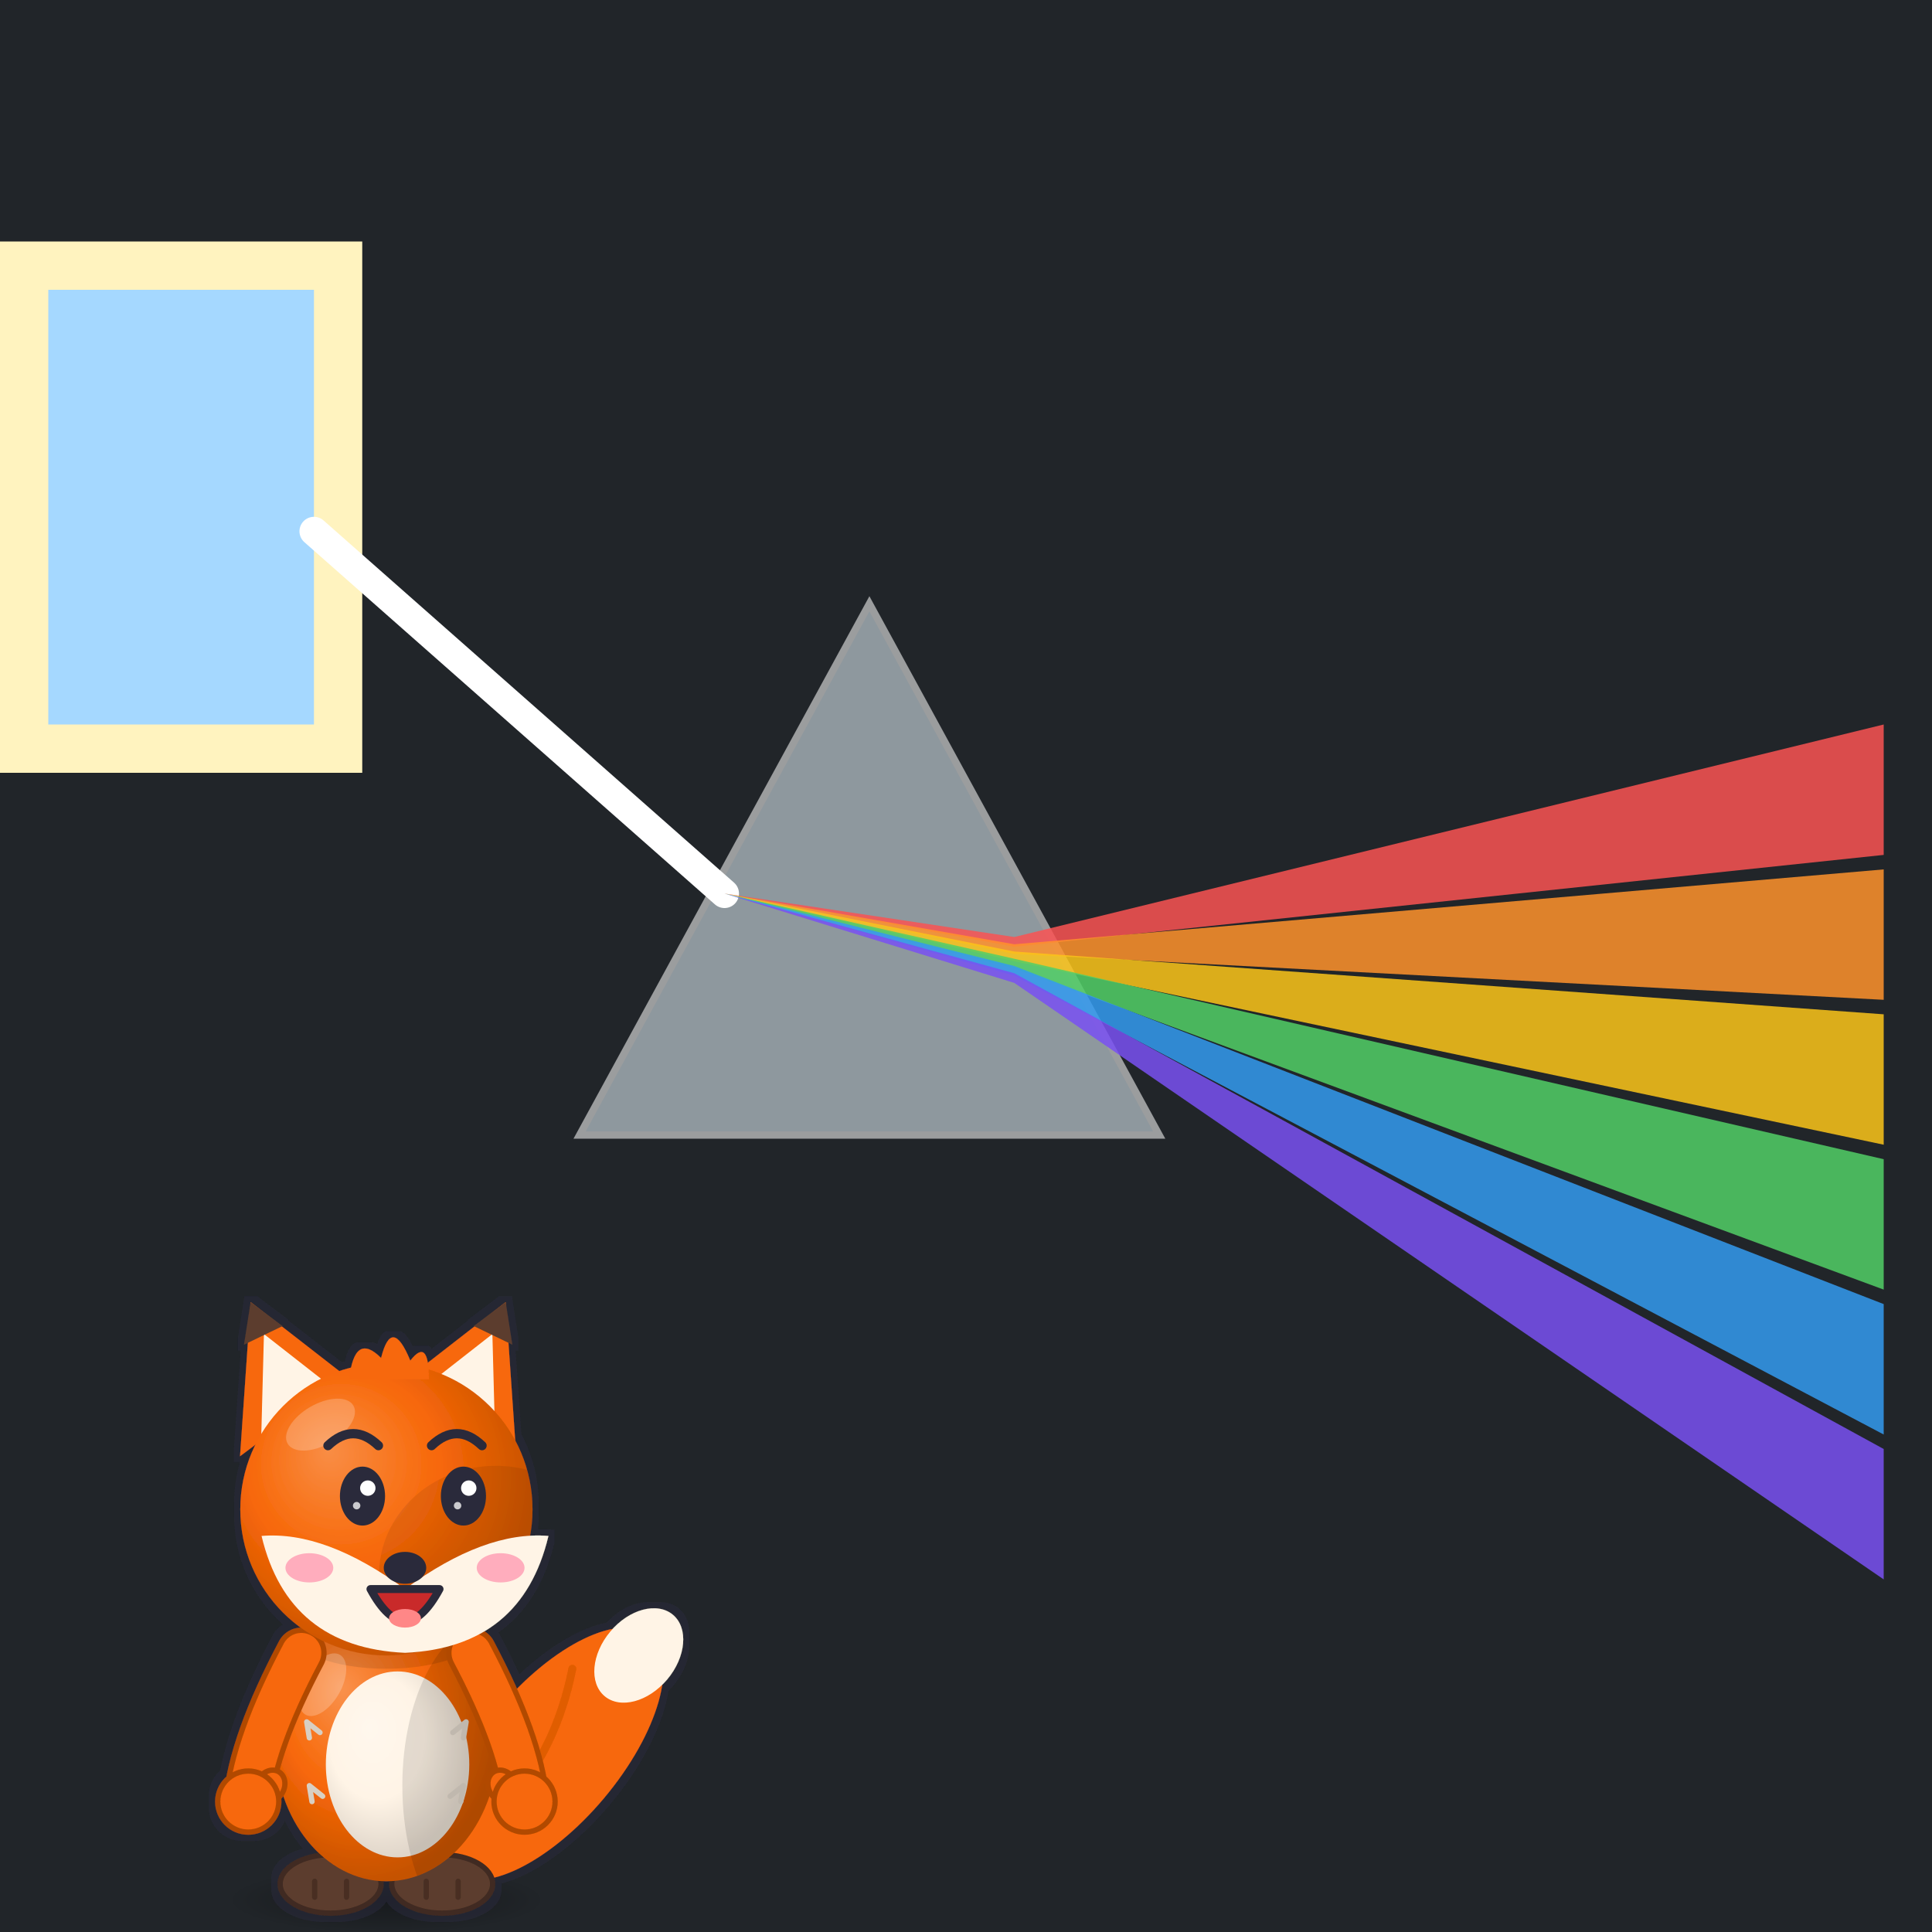
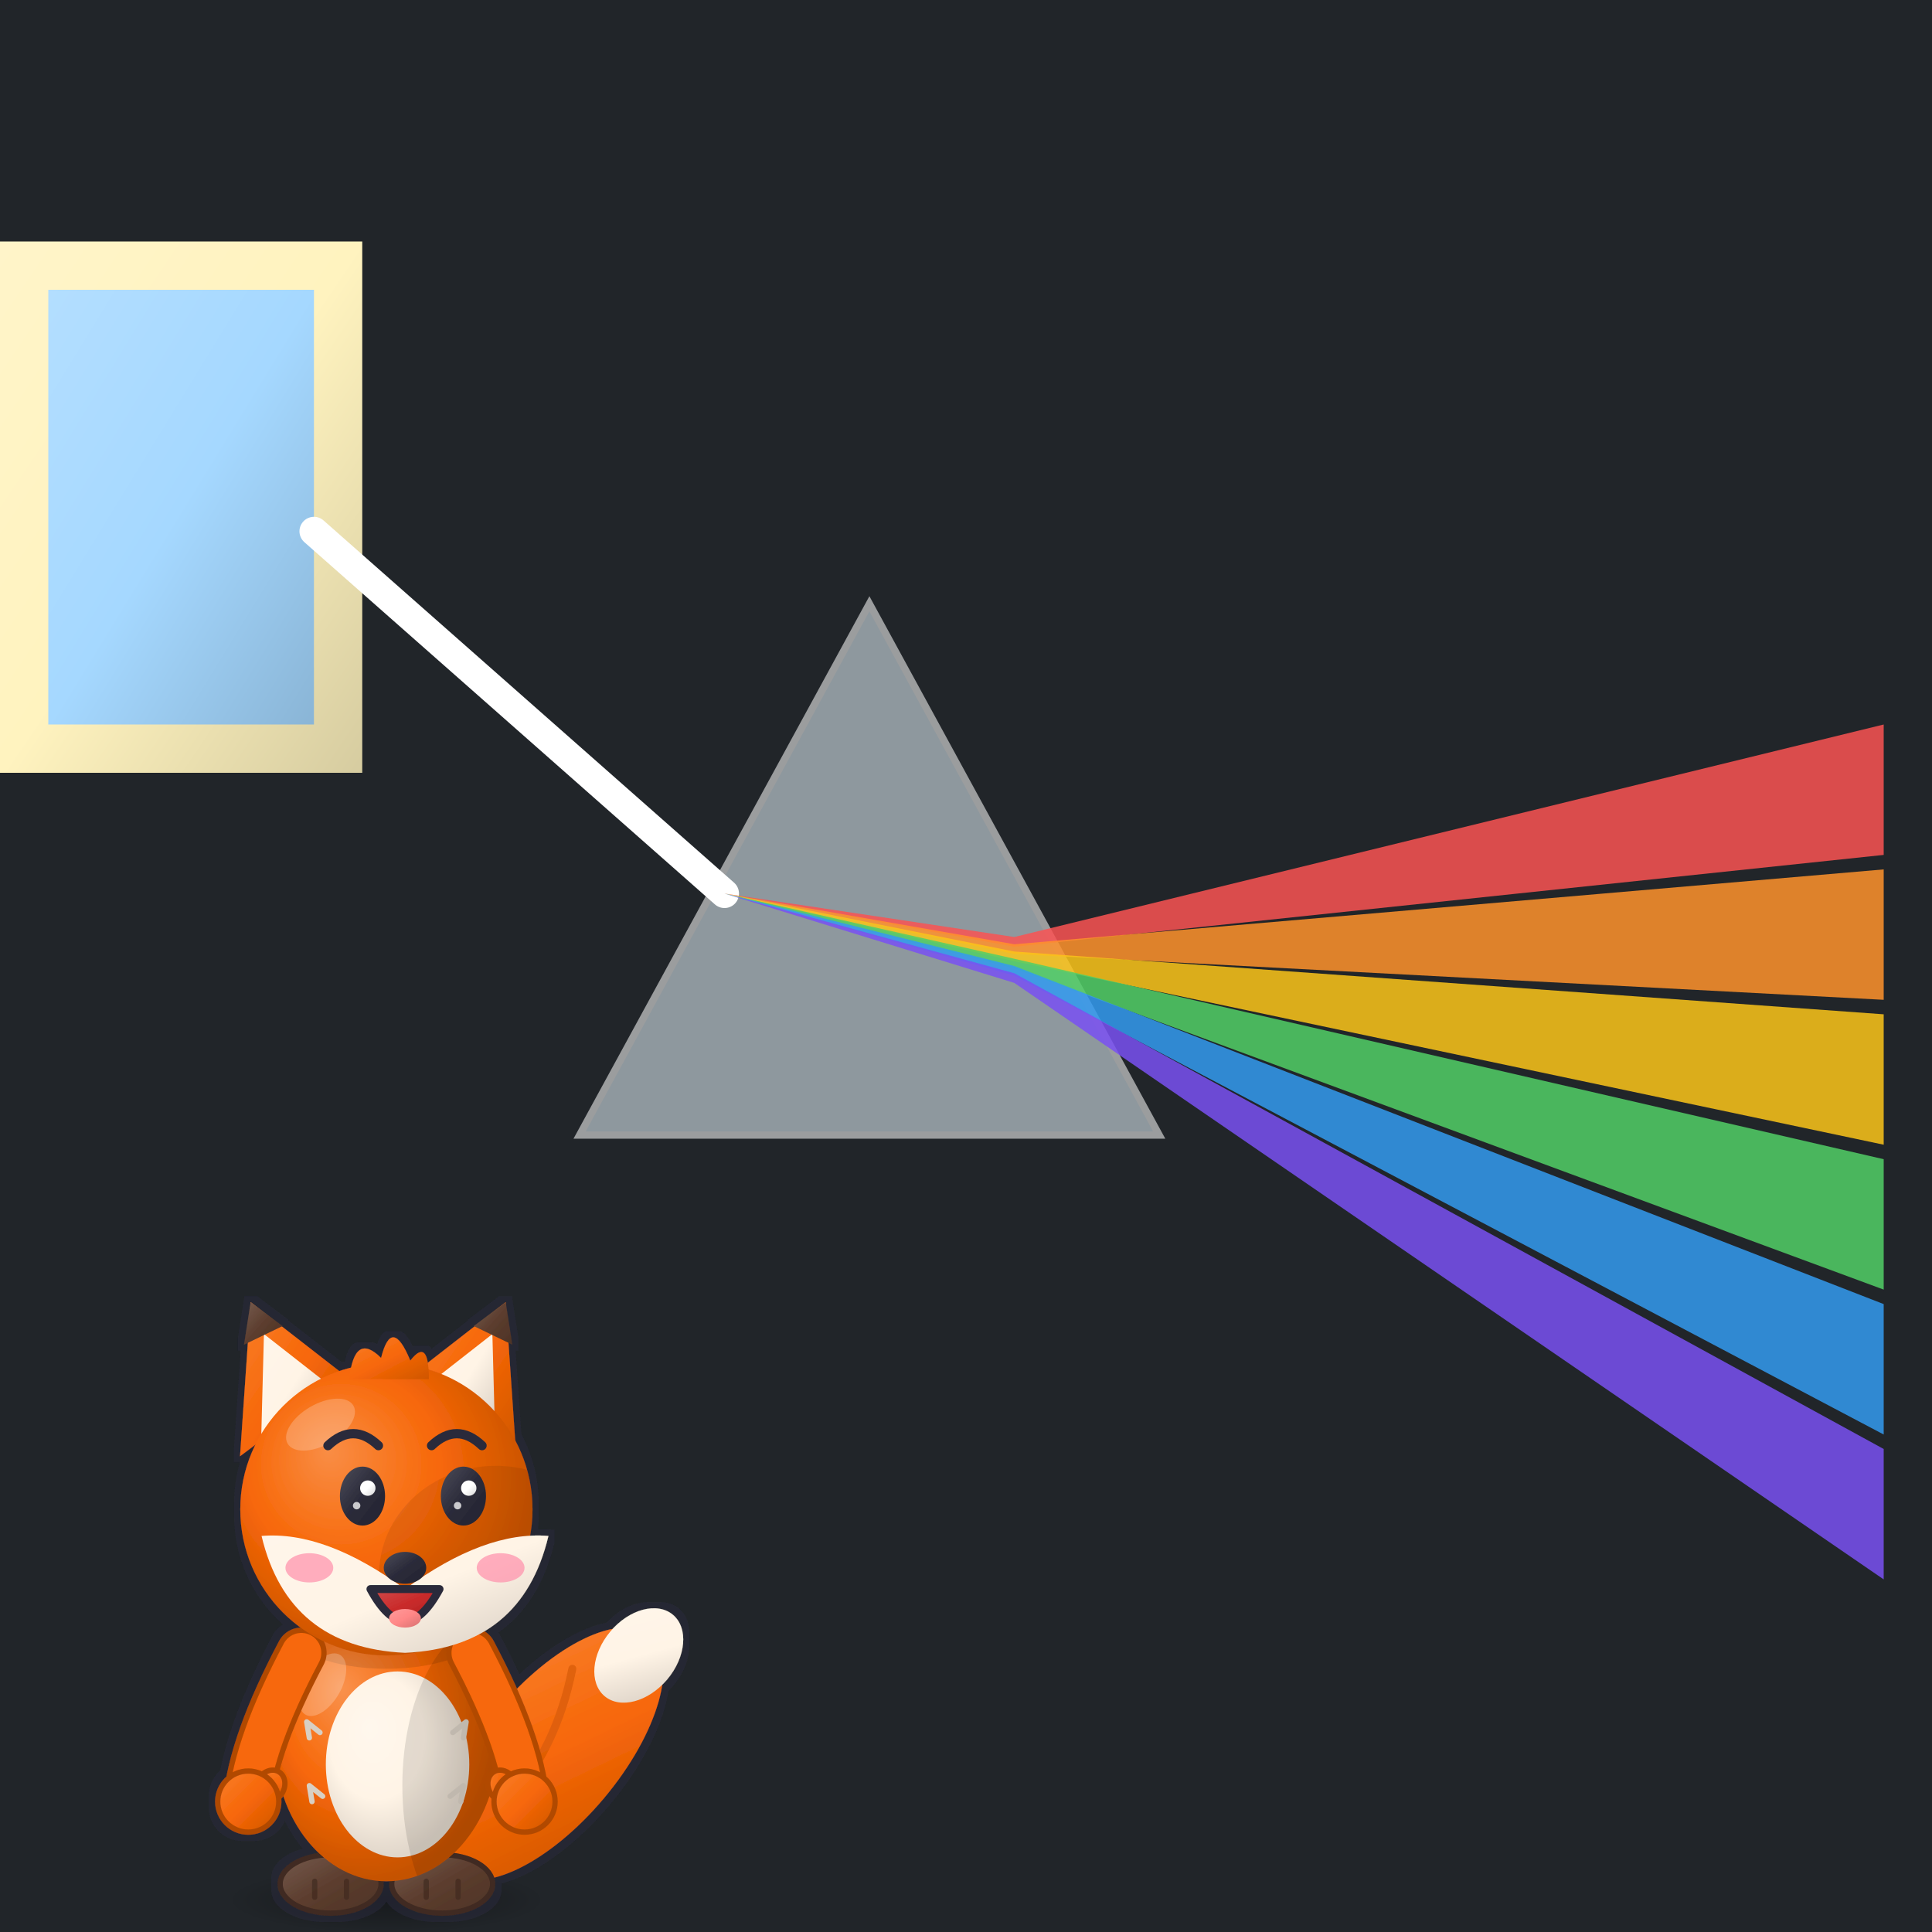
<svg xmlns="http://www.w3.org/2000/svg" viewBox="0 0 800 800" width="800" height="800">
  <defs>
+     <linearGradient id="vol0044542" x1="0" y1="0" x2="1" y2="1">
+       <stop offset="0" stop-color="#ffffff" />
+       <stop offset="0.5" stop-color="#fff" />
+       <stop offset="1" stop-color="#d6d6d6" />
+     </linearGradient>
+     <linearGradient id="vol00bcb8b" x1="0" y1="0" x2="1" y2="1">
+       <stop offset="0" stop-color="#b3deff" />
+       <stop offset="0.5" stop-color="#a5d8ff" />
+       <stop offset="1" stop-color="#8ab5d6" />
+     </linearGradient>
    <radialGradient id="vol1f36734" cx="0.4" cy="0.4" r="0.6" fx="0.3" fy="0.3">
      <stop offset="0" stop-color="#f9914c" />
      <stop offset="0.55" stop-color="#f76707" />
      <stop offset="1" stop-color="#c55205" />
    </radialGradient>
    <radialGradient id="vol2ea26ee" cx="0.5" cy="0.5" r="0.5">
      <stop offset="0" stop-color="#000" stop-opacity="0.286" />
      <stop offset="0.55" stop-color="#000" stop-opacity="0.156" />
      <stop offset="1" stop-color="#000" stop-opacity="0" />
    </radialGradient>
+     <linearGradient id="vol38c8b34" x1="0" y1="0" x2="1" y2="1">
+       <stop offset="0" stop-color="#4c4c59" />
+       <stop offset="0.5" stop-color="#2b2b3a" />
+       <stop offset="1" stop-color="#242430" />
+     </linearGradient>
+     <linearGradient id="vol3a9f983" x1="0" y1="0" x2="1" y2="1">
+       <stop offset="0" stop-color="#d14c4c" />
+       <stop offset="0.5" stop-color="#c92a2a" />
+       <stop offset="1" stop-color="#a82323" />
+     </linearGradient>
+     <linearGradient id="vol5a8b60b" x1="0" y1="0" x2="1" y2="1">
+       <stop offset="0" stop-color="#fff4c9" />
+       <stop offset="0.5" stop-color="#fff3bf" />
+       <stop offset="1" stop-color="#d6cca0" />
+     </linearGradient>
+     <linearGradient id="vol8fe3724" x1="0" y1="0" x2="1" y2="1">
+       <stop offset="0" stop-color="#765c4f" />
+       <stop offset="0.5" stop-color="#5c3d2e" />
+       <stop offset="1" stop-color="#4d3326" />
+     </linearGradient>
+     <linearGradient id="vol979ab77" x1="0" y1="0" x2="1" y2="1">
+       <stop offset="0" stop-color="#f87f2e" />
+       <stop offset="0.5" stop-color="#f76707" />
+       <stop offset="1" stop-color="#cf5605" />
+     </linearGradient>
    <radialGradient id="volc76cad1" cx="0.4" cy="0.4" r="0.6" fx="0.3" fy="0.3">
      <stop offset="0" stop-color="#fff7ed" />
      <stop offset="0.55" stop-color="#fff4e6" />
      <stop offset="1" stop-color="#e0d6ca" />
    </radialGradient>
+     <linearGradient id="volca73c33" x1="0" y1="0" x2="1" y2="1">
+       <stop offset="0" stop-color="#ff9a9a" />
+       <stop offset="0.5" stop-color="#ff8787" />
+       <stop offset="1" stop-color="#d67171" />
+     </linearGradient>
    <radialGradient id="volca7ad17" cx="0.4" cy="0.4" r="0.6" fx="0.3" fy="0.3">
      <stop offset="0" stop-color="#f98d45" />
      <stop offset="0.55" stop-color="#f76707" />
      <stop offset="1" stop-color="#ca5405" />
    </radialGradient>
+     <linearGradient id="volead9e04" x1="0" y1="0" x2="1" y2="1">
+       <stop offset="0" stop-color="#fff5ea" />
+       <stop offset="0.5" stop-color="#fff4e6" />
+       <stop offset="1" stop-color="#d6ccc1" />
+     </linearGradient>
  </defs>
  <rect x="0" y="0" width="800" height="800" fill="#212529" />
-   <rect x="0" y="100" width="150" height="220" fill="#fff3bf" />
-   <rect x="20" y="120" width="110" height="180" fill="#a5d8ff" />
+   <rect x="0" y="100" width="150" height="220" fill="url(#vol5a8b60b)" />
+   <rect x="20" y="120" width="110" height="180" fill="url(#vol00bcb8b)" />
  <polygon points="360,250 240,470 480,470" fill="#e7f5ff" opacity="0.55" stroke="#fff" stroke-width="3" />
  <line x1="130" y1="220" x2="300" y2="370" stroke="#fff" stroke-width="12" stroke-linecap="round" />
  <polygon points="300,370 420,388 780,300 780,354 420,392" fill="#fa5252" opacity="0.85" />
  <polygon points="300,370 420,391 780,360 780,414 420,395" fill="#ff922b" opacity="0.85" />
  <polygon points="300,370 420,394 780,420 780,474 420,398" fill="#fcc419" opacity="0.85" />
  <polygon points="300,370 420,397 780,480 780,534 420,401" fill="#51cf66" opacity="0.85" />
  <polygon points="300,370 420,400 780,540 780,594 420,404" fill="#339af0" opacity="0.85" />
  <polygon points="300,370 420,403 780,600 780,654 420,407" fill="#7950f2" opacity="0.85" />
  <g transform="translate(160 790) scale(1.1 1.1)">
    <ellipse cx="0" cy="-3" rx="60.5" ry="12.6" fill="url(#vol2ea26ee)" />
    <filter id="c142" x="-15%" y="-15%" width="130%" height="130%">
      <feMorphology in="SourceAlpha" operator="dilate" radius="2.2" result="e" />
      <feFlood flood-color="#2b2b3a" flood-opacity="0.5" />
      <feComposite in2="e" operator="in" result="o" />
      <feMerge>
        <feMergeNode in="o" />
        <feMergeNode in="SourceGraphic" />
      </feMerge>
    </filter>
    <g filter="url(#c142)">
-       <ellipse cx="62" cy="-58" rx="26" ry="58" fill="#f76707" transform="rotate(40 62 -58)" />
+       <ellipse cx="62" cy="-58" rx="26" ry="58" fill="url(#vol979ab77)" transform="rotate(40 62 -58)" />
      <path d="M 46 -40 Q 64 -60 70 -90" fill="none" stroke="#d15705" stroke-width="3" stroke-linecap="round" stroke-linejoin="round" opacity="0.6" />
-       <ellipse cx="95" cy="-95" rx="14" ry="20" fill="#fff4e6" transform="rotate(40 95 -95)" />
-       <ellipse cx="-21" cy="-9" rx="19" ry="11" fill="#5c3d2e" stroke="#402a20" stroke-width="2" />
+       <ellipse cx="95" cy="-95" rx="14" ry="20" fill="url(#volead9e04)" transform="rotate(40 95 -95)" />
+       <ellipse cx="-21" cy="-9" rx="19" ry="11" fill="url(#vol8fe3724)" stroke="#402a20" stroke-width="2" />
      <line x1="-27" y1="-4" x2="-27" y2="-10" stroke="#402a20" stroke-width="2" stroke-linecap="round" opacity="0.7" />
      <line x1="-15" y1="-4" x2="-15" y2="-10" stroke="#402a20" stroke-width="2" stroke-linecap="round" opacity="0.7" />
-       <ellipse cx="21" cy="-9" rx="19" ry="11" fill="#5c3d2e" stroke="#402a20" stroke-width="2" />
+       <ellipse cx="21" cy="-9" rx="19" ry="11" fill="url(#vol8fe3724)" stroke="#402a20" stroke-width="2" />
      <line x1="15" y1="-4" x2="15" y2="-10" stroke="#402a20" stroke-width="2" stroke-linecap="round" opacity="0.7" />
      <line x1="27" y1="-4" x2="27" y2="-10" stroke="#402a20" stroke-width="2" stroke-linecap="round" opacity="0.7" />
      <ellipse cx="0" cy="-62" rx="42" ry="52" fill="url(#vol1f36734)" />
      <ellipse cx="4.2" cy="-54" rx="27" ry="35" fill="url(#volc76cad1)" />
      <path d="M -25 -66 l -5 -4 l 1 6" fill="none" stroke="#d8cfc3" stroke-width="2" stroke-linecap="round" stroke-linejoin="round" />
      <path d="M -24 -42 l -5 -4 l 1 6" fill="none" stroke="#d8cfc3" stroke-width="2" stroke-linecap="round" stroke-linejoin="round" />
      <path d="M 25 -66 l 5 -4 l -1 6" fill="none" stroke="#d8cfc3" stroke-width="2" stroke-linecap="round" stroke-linejoin="round" />
      <path d="M 24 -42 l 5 -4 l -1 6" fill="none" stroke="#d8cfc3" stroke-width="2" stroke-linecap="round" stroke-linejoin="round" />
      <clipPath id="k140">
        <ellipse cx="0" cy="-62" rx="42" ry="52" fill="#000" />
      </clipPath>
      <g clip-path="url(#k140)">
        <ellipse cx="40" cy="-46" rx="34" ry="62" fill="#000" opacity="0.11" />
        <ellipse cx="0" cy="-104" rx="36" ry="14" fill="#000" opacity="0.11" />
        <ellipse cx="-24" cy="-84" rx="7" ry="13" fill="#fff" transform="rotate(30 -24 -84)" opacity="0.22" />
      </g>
      <path d="M -32 -96 Q -50 -62 -52 -40" fill="none" stroke="#b14a05" stroke-width="19" stroke-linecap="round" stroke-linejoin="round" />
      <path d="M -32 -96 Q -50 -62 -52 -40" fill="none" stroke="#f76707" stroke-width="15" stroke-linecap="round" stroke-linejoin="round" />
      <path d="M 32 -96 Q 50 -62 52 -40" fill="none" stroke="#b14a05" stroke-width="19" stroke-linecap="round" stroke-linejoin="round" />
      <path d="M 32 -96 Q 50 -62 52 -40" fill="none" stroke="#f76707" stroke-width="15" stroke-linecap="round" stroke-linejoin="round" />
-       <ellipse cx="-43.7" cy="-45.8" rx="5.2" ry="6.3" fill="#f76707" transform="rotate(30 -43.7 -45.8)" stroke="#b14a05" stroke-width="2" />
-       <circle cx="-52" cy="-40" r="11.5" fill="#f76707" stroke="#b14a05" stroke-width="2" />
-       <ellipse cx="43.7" cy="-45.8" rx="5.2" ry="6.3" fill="#f76707" transform="rotate(-30 43.7 -45.8)" stroke="#b14a05" stroke-width="2" />
-       <circle cx="52" cy="-40" r="11.5" fill="#f76707" stroke="#b14a05" stroke-width="2" />
+       <ellipse cx="-43.7" cy="-45.8" rx="5.2" ry="6.3" fill="url(#vol979ab77)" transform="rotate(30 -43.7 -45.8)" stroke="#b14a05" stroke-width="2" />
+       <circle cx="-52" cy="-40" r="11.5" fill="url(#vol979ab77)" stroke="#b14a05" stroke-width="2" />
+       <ellipse cx="43.7" cy="-45.8" rx="5.2" ry="6.3" fill="url(#vol979ab77)" transform="rotate(-30 43.7 -45.8)" stroke="#b14a05" stroke-width="2" />
+       <circle cx="52" cy="-40" r="11.5" fill="url(#vol979ab77)" stroke="#b14a05" stroke-width="2" />
      <g>
        <g transform="translate(-3.1 0)">
-           <polygon points="-52,-170 -48,-228 -12,-200" fill="#f76707" />
-           <polygon points="-44,-178 -43,-216 -20,-198" fill="#fff4e6" />
-           <polygon points="-50.5,-212 -48,-228 -36,-219" fill="#5c3d2e" />
-           <polygon points="52,-170 48,-228 12,-200" fill="#f76707" />
-           <polygon points="44,-178 43,-216 20,-198" fill="#fff4e6" />
-           <polygon points="50.5,-212 48,-228 36,-219" fill="#5c3d2e" />
+           <polygon points="-52,-170 -48,-228 -12,-200" fill="url(#vol979ab77)" />
+           <polygon points="-44,-178 -43,-216 -20,-198" fill="url(#volead9e04)" />
+           <polygon points="-50.5,-212 -48,-228 -36,-219" fill="url(#vol8fe3724)" />
+           <polygon points="52,-170 48,-228 12,-200" fill="url(#vol979ab77)" />
+           <polygon points="44,-178 43,-216 20,-198" fill="url(#volead9e04)" />
+           <polygon points="50.5,-212 48,-228 36,-219" fill="url(#vol8fe3724)" />
        </g>
        <circle cx="0" cy="-150" r="55" fill="url(#volca7ad17)" />
        <clipPath id="k141">
          <circle cx="0" cy="-150" r="55" fill="#000" />
        </clipPath>
        <g clip-path="url(#k141)">
          <ellipse cx="41.2" cy="-125.2" rx="44" ry="41.2" fill="#000" opacity="0.08" />
          <ellipse cx="-24.8" cy="-181.9" rx="14.3" ry="7.7" fill="#fff" transform="rotate(-30 -24.8 -181.9)" opacity="0.22" />
        </g>
-         <path d="M -14 -199 Q -12 -217 -2 -207 Q 2 -223 9 -206 Q 16 -215 16 -199 Z" fill="#f76707" />
+         <path d="M -14 -199 Q -12 -217 -2 -207 Q 2 -223 9 -206 Q 16 -215 16 -199 Z" fill="url(#vol979ab77)" />
        <g transform="translate(7 0)">
-           <path d="M -54 -140 Q -30 -142 0 -120 Q 30 -142 54 -140 Q 44 -98 0 -96 Q -44 -98 -54 -140 Z" fill="#fff4e6" />
+           <path d="M -54 -140 Q -30 -142 0 -120 Q 30 -142 54 -140 Q 44 -98 0 -96 Q -44 -98 -54 -140 Z" fill="url(#volead9e04)" />
          <ellipse cx="-36" cy="-128" rx="9" ry="5.5" fill="#ff8fab" opacity="0.7" />
          <ellipse cx="36" cy="-128" rx="9" ry="5.5" fill="#ff8fab" opacity="0.7" />
-           <ellipse cx="-16" cy="-155" rx="8.5" ry="11.1" fill="#2b2b3a" />
-           <circle cx="-14" cy="-158" r="2.9" fill="#fff" />
+           <ellipse cx="-16" cy="-155" rx="8.5" ry="11.1" fill="url(#vol38c8b34)" />
+           <circle cx="-14" cy="-158" r="2.9" fill="url(#vol0044542)" />
          <circle cx="-18.2" cy="-151.4" r="1.4" fill="#fff" opacity="0.75" />
-           <ellipse cx="22" cy="-155" rx="8.5" ry="11.1" fill="#2b2b3a" />
-           <circle cx="24" cy="-158" r="2.9" fill="#fff" />
+           <ellipse cx="22" cy="-155" rx="8.5" ry="11.1" fill="url(#vol38c8b34)" />
+           <circle cx="24" cy="-158" r="2.9" fill="url(#vol0044542)" />
          <circle cx="19.8" cy="-151.4" r="1.4" fill="#fff" opacity="0.75" />
          <path d="M -29 -174 Q -19.5 -183 -10 -174" fill="none" stroke="#2b2b3a" stroke-width="3.5" stroke-linecap="round" stroke-linejoin="round" />
          <path d="M 29 -174 Q 19.5 -183 10 -174" fill="none" stroke="#2b2b3a" stroke-width="3.5" stroke-linecap="round" stroke-linejoin="round" />
-           <ellipse cx="0" cy="-128" rx="8" ry="6" fill="#2b2b3a" />
-           <path d="M -13 -120 Q 0 -96 13 -120 Z" fill="#c92a2a" stroke="#2b2b3a" stroke-width="3" stroke-linecap="round" stroke-linejoin="round" />
-           <ellipse cx="0" cy="-109" rx="6" ry="3.5" fill="#ff8787" />
+           <ellipse cx="0" cy="-128" rx="8" ry="6" fill="url(#vol38c8b34)" />
+           <path d="M -13 -120 Q 0 -96 13 -120 Z" fill="url(#vol3a9f983)" stroke="#2b2b3a" stroke-width="3" stroke-linecap="round" stroke-linejoin="round" />
+           <ellipse cx="0" cy="-109" rx="6" ry="3.5" fill="url(#volca73c33)" />
        </g>
      </g>
    </g>
  </g>
</svg>
